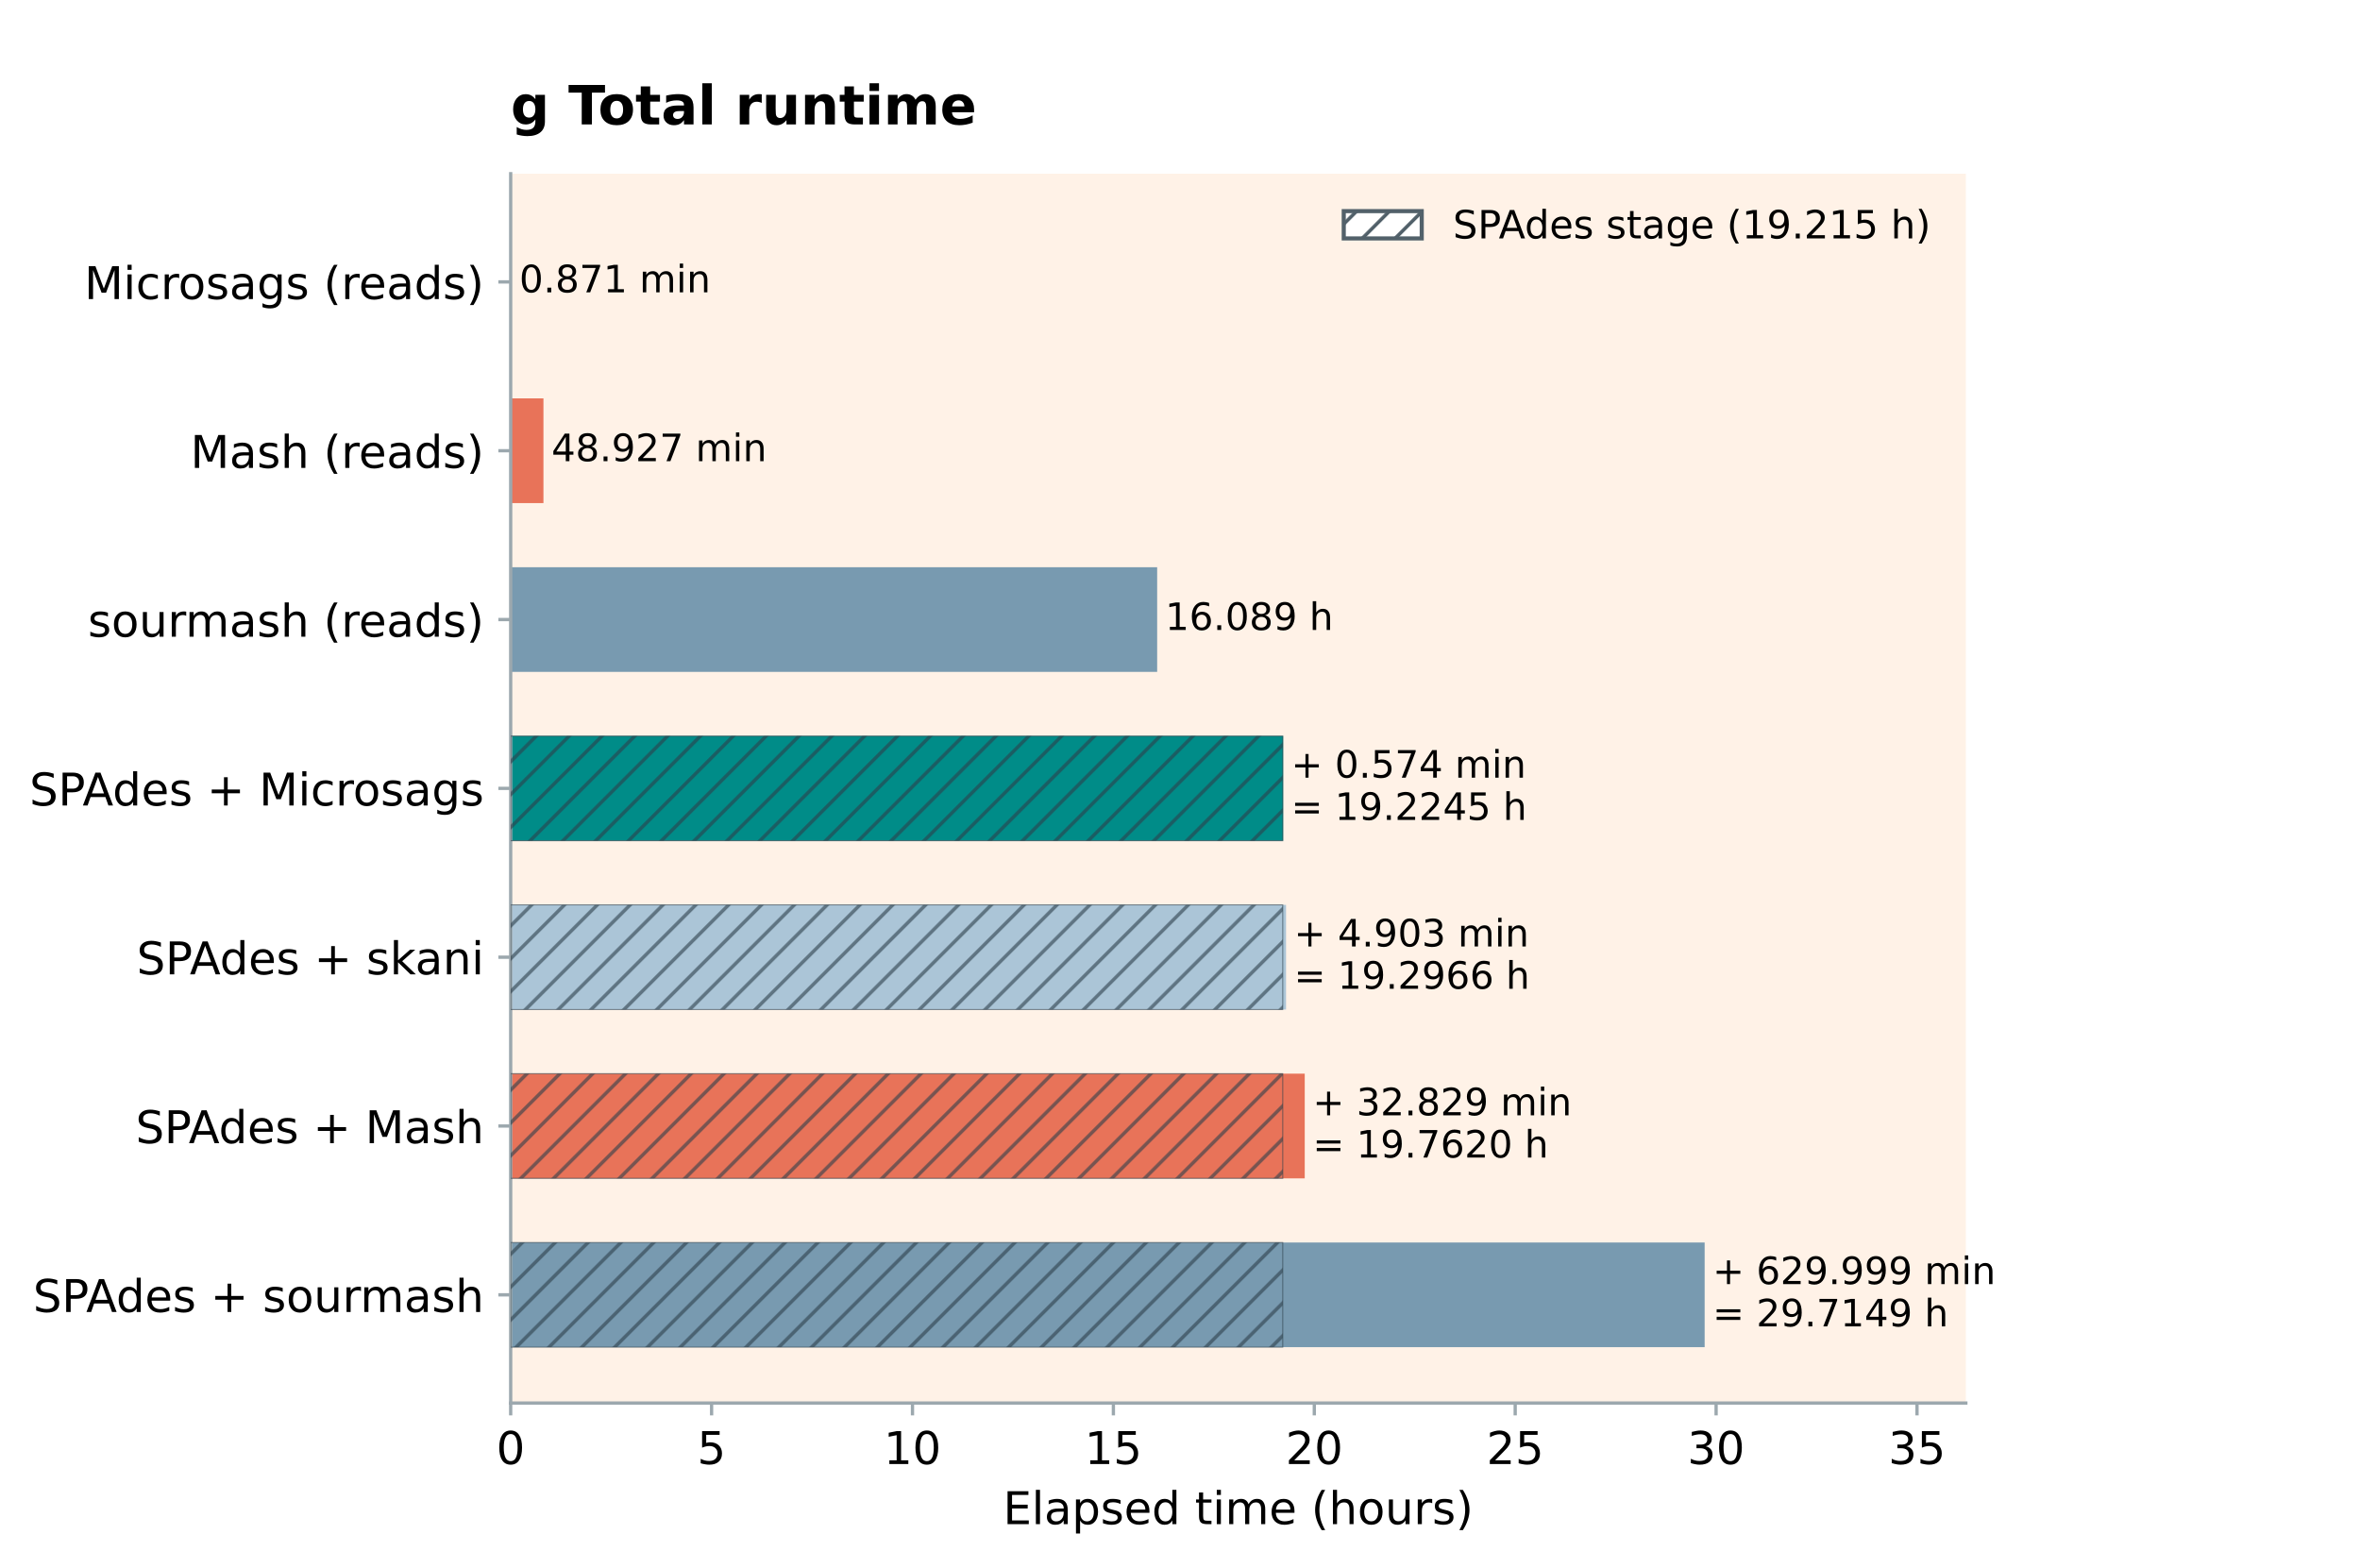
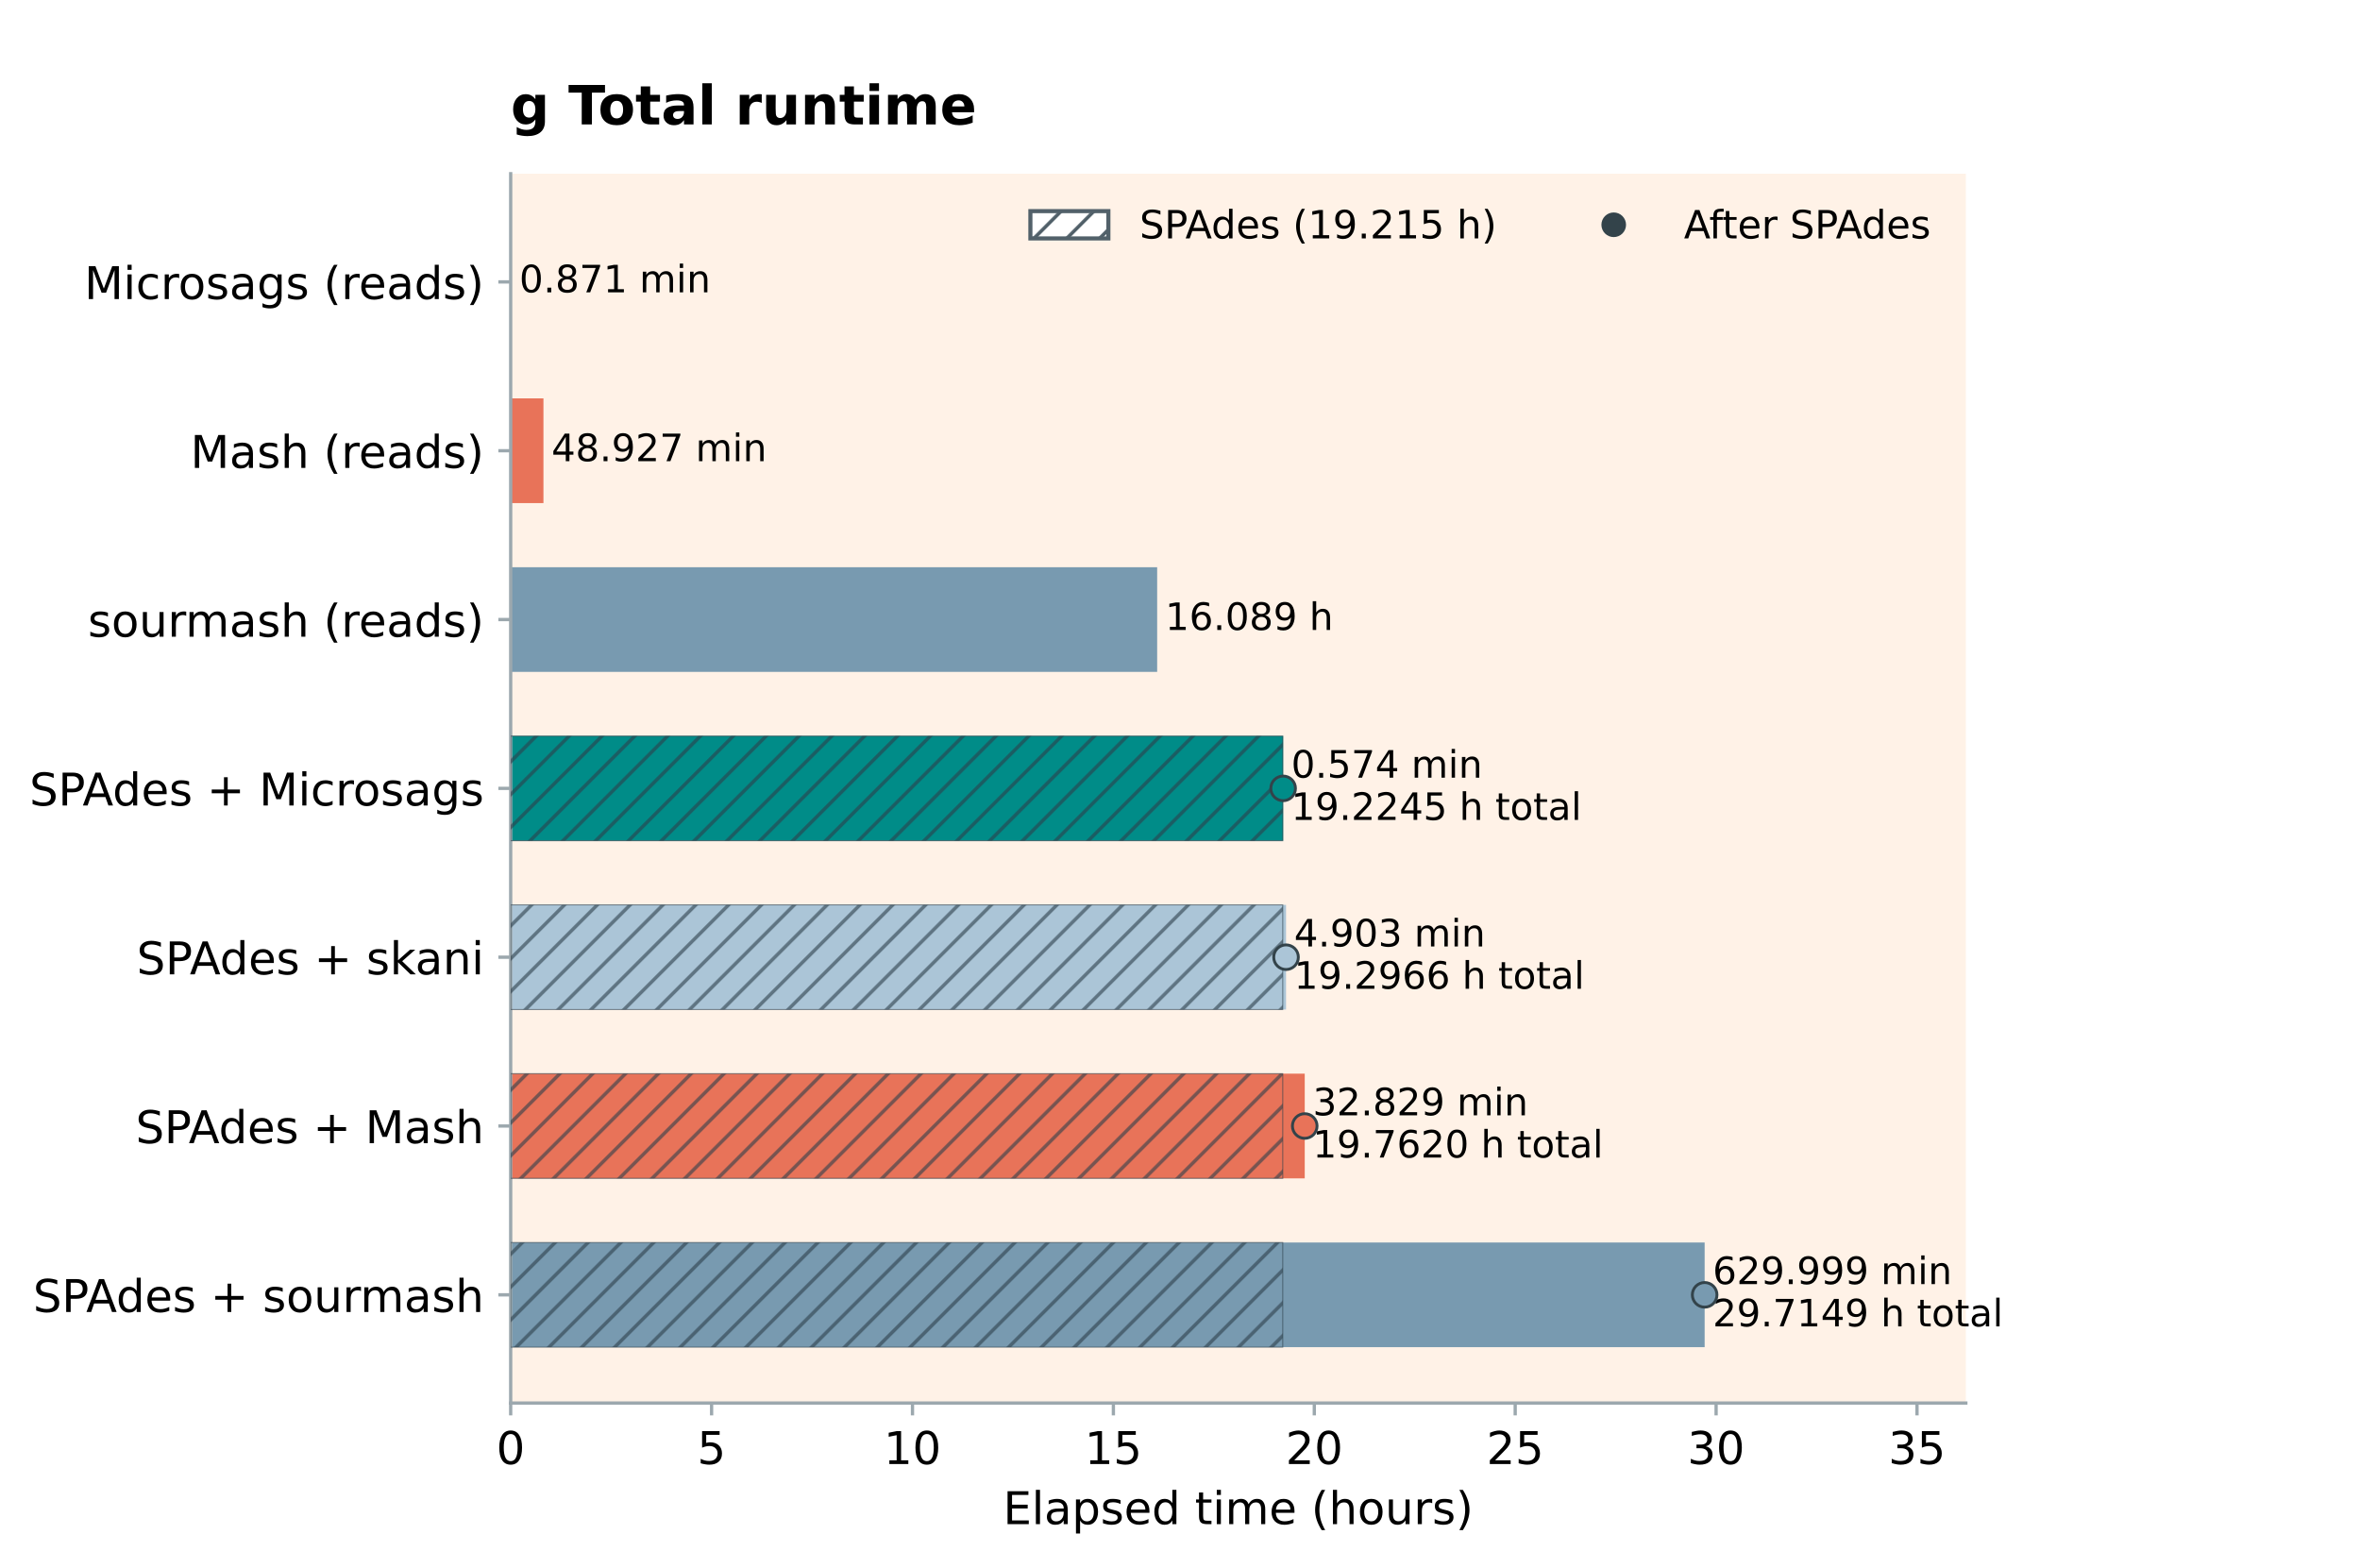
<svg xmlns="http://www.w3.org/2000/svg" xmlns:xlink="http://www.w3.org/1999/xlink" width="575pt" height="382pt" viewBox="0 34 575 382" version="1.1">
  <defs>
    <style type="text/css">*{stroke-linejoin: round; stroke-linecap: butt}</style>
  </defs>
  <g id="figure_1">
    <g id="patch_1">
      <path d="M 0 460.358  L 1159.784 460.358  L 1159.784 -0  L 0 -0  z " style="fill: #ffffff" />
    </g>
    <g id="axes_1">
      <g id="patch_2">
        <path d="M 124.424 375.84  L 478.962 375.84  L 478.962 76.32  L 124.424 76.32  z " style="fill: #fff2e7" />
      </g>
      <g id="patch_3">
-         <path d="M 124.424 89.935  L 124.566 89.935  L 124.566 115.436  L 124.424 115.436  z " clip-path="url(#p8d87841cfe)" style="fill: #d59635" />
+         <path d="M 124.424 89.935  L 124.566 89.935  L 124.566 115.436  L 124.424 115.436  z " clip-path="url(#pf3e7866410)" style="fill: #d59635" />
      </g>
      <g id="patch_4">
-         <path d="M 124.424 131.066  L 132.407 131.066  L 132.407 156.568  L 124.424 156.568  z " clip-path="url(#p8d87841cfe)" style="fill: #e87359" />
+         <path d="M 124.424 131.066  L 132.407 131.066  L 132.407 156.568  L 124.424 156.568  z " clip-path="url(#pf3e7866410)" style="fill: #e87359" />
      </g>
      <g id="patch_5">
-         <path d="M 124.424 172.198  L 281.936 172.198  L 281.936 197.699  L 124.424 197.699  z " clip-path="url(#p8d87841cfe)" style="fill: #789ab0" />
+         <path d="M 124.424 172.198  L 281.936 172.198  L 281.936 197.699  L 124.424 197.699  z " clip-path="url(#pf3e7866410)" style="fill: #789ab0" />
      </g>
      <g id="patch_6">
-         <path d="M 124.424 213.329  L 312.628 213.329  L 312.628 238.831  L 124.424 238.831  z " clip-path="url(#p8d87841cfe)" style="fill: #008c88" />
+         <path d="M 124.424 213.329  L 312.628 213.329  L 312.628 238.831  L 124.424 238.831  z " clip-path="url(#pf3e7866410)" style="fill: #008c88" />
      </g>
      <g id="patch_7">
-         <path d="M 124.424 254.461  L 313.334 254.461  L 313.334 279.962  L 124.424 279.962  z " clip-path="url(#p8d87841cfe)" style="fill: #abc5d7" />
+         <path d="M 124.424 254.461  L 313.334 254.461  L 313.334 279.962  L 124.424 279.962  z " clip-path="url(#pf3e7866410)" style="fill: #abc5d7" />
      </g>
      <g id="patch_8">
-         <path d="M 124.424 295.592  L 317.891 295.592  L 317.891 321.094  L 124.424 321.094  z " clip-path="url(#p8d87841cfe)" style="fill: #e87359" />
+         <path d="M 124.424 295.592  L 317.891 295.592  L 317.891 321.094  L 124.424 321.094  z " clip-path="url(#pf3e7866410)" style="fill: #e87359" />
      </g>
      <g id="patch_9">
-         <path d="M 124.424 336.724  L 415.328 336.724  L 415.328 362.225  L 124.424 362.225  z " clip-path="url(#p8d87841cfe)" style="fill: #789ab0" />
+         <path d="M 124.424 336.724  L 415.328 336.724  L 415.328 362.225  L 124.424 362.225  z " clip-path="url(#pf3e7866410)" style="fill: #789ab0" />
      </g>
      <g id="matplotlib.axis_1">
        <g id="xtick_1">
          <g id="line2d_1">
            <defs>
-               <path id="m7be44c5833" d="M 0 0  L 0 3  " style="stroke: #9ca8ae; stroke-width: 0.8" />
+               <path id="mfda337d073" d="M 0 0  L 0 3  " style="stroke: #9ca8ae; stroke-width: 0.8" />
            </defs>
            <g>
-               <use xlink:href="#m7be44c5833" x="124.424" y="375.84" style="fill: #9ca8ae; stroke: #9ca8ae; stroke-width: 0.8" />
+               <use xlink:href="#mfda337d073" x="124.424" y="375.84" style="fill: #9ca8ae; stroke: #9ca8ae; stroke-width: 0.8" />
            </g>
          </g>
          <g id="text_1">
            <text style="font: 11px 'DejaVu Sans'; text-anchor: middle" x="124.424" y="390.698" transform="rotate(-0 124.4236 390.6983)">0</text>
          </g>
        </g>
        <g id="xtick_2">
          <g id="line2d_2">
            <g>
-               <use xlink:href="#m7be44c5833" x="173.373" y="375.84" style="fill: #9ca8ae; stroke: #9ca8ae; stroke-width: 0.8" />
+               <use xlink:href="#mfda337d073" x="173.373" y="375.84" style="fill: #9ca8ae; stroke: #9ca8ae; stroke-width: 0.8" />
            </g>
          </g>
          <g id="text_2">
            <text style="font: 11px 'DejaVu Sans'; text-anchor: middle" x="173.373" y="390.698" transform="rotate(-0 173.3728 390.6983)">5</text>
          </g>
        </g>
        <g id="xtick_3">
          <g id="line2d_3">
            <g>
-               <use xlink:href="#m7be44c5833" x="222.322" y="375.84" style="fill: #9ca8ae; stroke: #9ca8ae; stroke-width: 0.8" />
+               <use xlink:href="#mfda337d073" x="222.322" y="375.84" style="fill: #9ca8ae; stroke: #9ca8ae; stroke-width: 0.8" />
            </g>
          </g>
          <g id="text_3">
            <text style="font: 11px 'DejaVu Sans'; text-anchor: middle" x="222.322" y="390.698" transform="rotate(-0 222.3221 390.6983)">10</text>
          </g>
        </g>
        <g id="xtick_4">
          <g id="line2d_4">
            <g>
-               <use xlink:href="#m7be44c5833" x="271.271" y="375.84" style="fill: #9ca8ae; stroke: #9ca8ae; stroke-width: 0.8" />
+               <use xlink:href="#mfda337d073" x="271.271" y="375.84" style="fill: #9ca8ae; stroke: #9ca8ae; stroke-width: 0.8" />
            </g>
          </g>
          <g id="text_4">
            <text style="font: 11px 'DejaVu Sans'; text-anchor: middle" x="271.271" y="390.698" transform="rotate(-0 271.2713 390.6983)">15</text>
          </g>
        </g>
        <g id="xtick_5">
          <g id="line2d_5">
            <g>
-               <use xlink:href="#m7be44c5833" x="320.221" y="375.84" style="fill: #9ca8ae; stroke: #9ca8ae; stroke-width: 0.8" />
+               <use xlink:href="#mfda337d073" x="320.221" y="375.84" style="fill: #9ca8ae; stroke: #9ca8ae; stroke-width: 0.8" />
            </g>
          </g>
          <g id="text_5">
            <text style="font: 11px 'DejaVu Sans'; text-anchor: middle" x="320.221" y="390.698" transform="rotate(-0 320.2205 390.6983)">20</text>
          </g>
        </g>
        <g id="xtick_6">
          <g id="line2d_6">
            <g>
-               <use xlink:href="#m7be44c5833" x="369.17" y="375.84" style="fill: #9ca8ae; stroke: #9ca8ae; stroke-width: 0.8" />
+               <use xlink:href="#mfda337d073" x="369.17" y="375.84" style="fill: #9ca8ae; stroke: #9ca8ae; stroke-width: 0.8" />
            </g>
          </g>
          <g id="text_6">
            <text style="font: 11px 'DejaVu Sans'; text-anchor: middle" x="369.17" y="390.698" transform="rotate(-0 369.1697 390.6983)">25</text>
          </g>
        </g>
        <g id="xtick_7">
          <g id="line2d_7">
            <g>
-               <use xlink:href="#m7be44c5833" x="418.119" y="375.84" style="fill: #9ca8ae; stroke: #9ca8ae; stroke-width: 0.8" />
+               <use xlink:href="#mfda337d073" x="418.119" y="375.84" style="fill: #9ca8ae; stroke: #9ca8ae; stroke-width: 0.8" />
            </g>
          </g>
          <g id="text_7">
            <text style="font: 11px 'DejaVu Sans'; text-anchor: middle" x="418.119" y="390.698" transform="rotate(-0 418.119 390.6983)">30</text>
          </g>
        </g>
        <g id="xtick_8">
          <g id="line2d_8">
            <g>
-               <use xlink:href="#m7be44c5833" x="467.068" y="375.84" style="fill: #9ca8ae; stroke: #9ca8ae; stroke-width: 0.8" />
+               <use xlink:href="#mfda337d073" x="467.068" y="375.84" style="fill: #9ca8ae; stroke: #9ca8ae; stroke-width: 0.8" />
            </g>
          </g>
          <g id="text_8">
            <text style="font: 11px 'DejaVu Sans'; text-anchor: middle" x="467.068" y="390.698" transform="rotate(-0 467.0682 390.6983)">35</text>
          </g>
        </g>
        <g id="text_9">
          <text style="font: 11px 'DejaVu Sans'; text-anchor: middle" x="301.693" y="405.344" transform="rotate(-0 301.6926 405.3442)">Elapsed time (hours)</text>
        </g>
      </g>
      <g id="matplotlib.axis_2">
        <g id="ytick_1">
          <g id="line2d_9">
            <defs>
-               <path id="mf00abcded3" d="M 0 0  L -3 0  " style="stroke: #9ca8ae; stroke-width: 0.8" />
+               <path id="mfe4f62ccb4" d="M 0 0  L -3 0  " style="stroke: #9ca8ae; stroke-width: 0.8" />
            </defs>
            <g>
-               <use xlink:href="#mf00abcded3" x="124.424" y="102.685" style="fill: #9ca8ae; stroke: #9ca8ae; stroke-width: 0.8" />
+               <use xlink:href="#mfe4f62ccb4" x="124.424" y="102.685" style="fill: #9ca8ae; stroke: #9ca8ae; stroke-width: 0.8" />
            </g>
          </g>
          <g id="text_10">
            <text style="font: 11px 'DejaVu Sans'; text-anchor: end" x="117.924" y="106.864" transform="rotate(-0 117.9236 106.8645)">Microsags (reads)</text>
          </g>
        </g>
        <g id="ytick_2">
          <g id="line2d_10">
            <g>
-               <use xlink:href="#mf00abcded3" x="124.424" y="143.817" style="fill: #9ca8ae; stroke: #9ca8ae; stroke-width: 0.8" />
+               <use xlink:href="#mfe4f62ccb4" x="124.424" y="143.817" style="fill: #9ca8ae; stroke: #9ca8ae; stroke-width: 0.8" />
            </g>
          </g>
          <g id="text_11">
            <text style="font: 11px 'DejaVu Sans'; text-anchor: end" x="117.924" y="147.996" transform="rotate(-0 117.9236 147.996)">Mash (reads)</text>
          </g>
        </g>
        <g id="ytick_3">
          <g id="line2d_11">
            <g>
-               <use xlink:href="#mf00abcded3" x="124.424" y="184.948" style="fill: #9ca8ae; stroke: #9ca8ae; stroke-width: 0.8" />
+               <use xlink:href="#mfe4f62ccb4" x="124.424" y="184.948" style="fill: #9ca8ae; stroke: #9ca8ae; stroke-width: 0.8" />
            </g>
          </g>
          <g id="text_12">
            <text style="font: 11px 'DejaVu Sans'; text-anchor: end" x="117.924" y="189.128" transform="rotate(-0 117.9236 189.1276)">sourmash (reads)</text>
          </g>
        </g>
        <g id="ytick_4">
          <g id="line2d_12">
            <g>
-               <use xlink:href="#mf00abcded3" x="124.424" y="226.08" style="fill: #9ca8ae; stroke: #9ca8ae; stroke-width: 0.8" />
+               <use xlink:href="#mfe4f62ccb4" x="124.424" y="226.08" style="fill: #9ca8ae; stroke: #9ca8ae; stroke-width: 0.8" />
            </g>
          </g>
          <g id="text_13">
            <text style="font: 11px 'DejaVu Sans'; text-anchor: end" x="117.924" y="230.259" transform="rotate(-0 117.9236 230.2591)">SPAdes + Microsags</text>
          </g>
        </g>
        <g id="ytick_5">
          <g id="line2d_13">
            <g>
-               <use xlink:href="#mf00abcded3" x="124.424" y="267.212" style="fill: #9ca8ae; stroke: #9ca8ae; stroke-width: 0.8" />
+               <use xlink:href="#mfe4f62ccb4" x="124.424" y="267.212" style="fill: #9ca8ae; stroke: #9ca8ae; stroke-width: 0.8" />
            </g>
          </g>
          <g id="text_14">
            <text style="font: 11px 'DejaVu Sans'; text-anchor: end" x="117.924" y="271.391" transform="rotate(-0 117.9236 271.3907)">SPAdes + skani</text>
          </g>
        </g>
        <g id="ytick_6">
          <g id="line2d_14">
            <g>
-               <use xlink:href="#mf00abcded3" x="124.424" y="308.343" style="fill: #9ca8ae; stroke: #9ca8ae; stroke-width: 0.8" />
+               <use xlink:href="#mfe4f62ccb4" x="124.424" y="308.343" style="fill: #9ca8ae; stroke: #9ca8ae; stroke-width: 0.8" />
            </g>
          </g>
          <g id="text_15">
            <text style="font: 11px 'DejaVu Sans'; text-anchor: end" x="117.924" y="312.522" transform="rotate(-0 117.9236 312.5223)">SPAdes + Mash</text>
          </g>
        </g>
        <g id="ytick_7">
          <g id="line2d_15">
            <g>
-               <use xlink:href="#mf00abcded3" x="124.424" y="349.475" style="fill: #9ca8ae; stroke: #9ca8ae; stroke-width: 0.8" />
+               <use xlink:href="#mfe4f62ccb4" x="124.424" y="349.475" style="fill: #9ca8ae; stroke: #9ca8ae; stroke-width: 0.8" />
            </g>
          </g>
          <g id="text_16">
            <text style="font: 11px 'DejaVu Sans'; text-anchor: end" x="117.924" y="353.654" transform="rotate(-0 117.9236 353.6538)">SPAdes + sourmash</text>
          </g>
        </g>
      </g>
      <g id="patch_10">
        <path d="M 124.424 375.84  L 124.424 76.32  " style="fill: none; stroke: #9ca8ae; stroke-width: 0.8; stroke-linejoin: miter; stroke-linecap: square" />
      </g>
      <g id="patch_11">
        <path d="M 124.424 375.84  L 478.962 375.84  " style="fill: none; stroke: #9ca8ae; stroke-width: 0.8; stroke-linejoin: miter; stroke-linecap: square" />
      </g>
      <g id="patch_12">
-         <path d="M 124.424 213.329  L 312.534 213.329  L 312.534 238.831  L 124.424 238.831  z " clip-path="url(#p8d87841cfe)" style="fill: url(#h99bd854602); stroke: #2e404c; stroke-opacity: 0.6; stroke-width: 0.25; stroke-linejoin: miter" />
+         <path d="M 124.424 213.329  L 312.534 213.329  L 312.534 238.831  L 124.424 238.831  z " clip-path="url(#pf3e7866410)" style="fill: url(#h9047812a18); stroke: #2e404c; stroke-opacity: 0.6; stroke-width: 0.25; stroke-linejoin: miter" />
      </g>
      <g id="patch_13">
-         <path d="M 124.424 254.461  L 312.534 254.461  L 312.534 279.962  L 124.424 279.962  z " clip-path="url(#p8d87841cfe)" style="fill: url(#h99bd854602); stroke: #2e404c; stroke-opacity: 0.6; stroke-width: 0.25; stroke-linejoin: miter" />
+         <path d="M 124.424 254.461  L 312.534 254.461  L 312.534 279.962  L 124.424 279.962  z " clip-path="url(#pf3e7866410)" style="fill: url(#h9047812a18); stroke: #2e404c; stroke-opacity: 0.6; stroke-width: 0.25; stroke-linejoin: miter" />
      </g>
      <g id="patch_14">
-         <path d="M 124.424 295.592  L 312.534 295.592  L 312.534 321.094  L 124.424 321.094  z " clip-path="url(#p8d87841cfe)" style="fill: url(#h99bd854602); stroke: #2e404c; stroke-opacity: 0.6; stroke-width: 0.25; stroke-linejoin: miter" />
+         <path d="M 124.424 295.592  L 312.534 295.592  L 312.534 321.094  L 124.424 321.094  z " clip-path="url(#pf3e7866410)" style="fill: url(#h9047812a18); stroke: #2e404c; stroke-opacity: 0.6; stroke-width: 0.25; stroke-linejoin: miter" />
      </g>
      <g id="patch_15">
-         <path d="M 124.424 336.724  L 312.534 336.724  L 312.534 362.225  L 124.424 362.225  z " clip-path="url(#p8d87841cfe)" style="fill: url(#h99bd854602); stroke: #2e404c; stroke-opacity: 0.6; stroke-width: 0.25; stroke-linejoin: miter" />
+         <path d="M 124.424 336.724  L 312.534 336.724  L 312.534 362.225  L 124.424 362.225  z " clip-path="url(#pf3e7866410)" style="fill: url(#h9047812a18); stroke: #2e404c; stroke-opacity: 0.6; stroke-width: 0.25; stroke-linejoin: miter" />
      </g>
      <g id="text_17">
        <text style="font: 9.2px 'DejaVu Sans'; text-anchor: start" x="126.524" y="105.224" transform="rotate(-0 126.5237 105.224)">0.871 min</text>
      </g>
      <g id="text_18">
        <text style="font: 9.2px 'DejaVu Sans'; text-anchor: start" x="134.365" y="146.356" transform="rotate(-0 134.3647 146.3555)">48.927 min</text>
      </g>
      <g id="text_19">
        <text style="font: 9.2px 'DejaVu Sans'; text-anchor: start" x="283.894" y="187.487" transform="rotate(-0 283.8942 187.4871)">16.089 h</text>
      </g>
      <g id="text_20">
-         <text style="font: 9.2px 'DejaVu Sans'" transform="translate(314.586 223.4676)">+ 0.574 min</text>
-         <text style="font: 9.2px 'DejaVu Sans'" transform="translate(314.586 233.7696)">= 19.2245 h</text>
+         <text style="font: 9.2px 'DejaVu Sans'" transform="translate(314.586 223.4676)">0.574 min</text>
+         <text style="font: 9.2px 'DejaVu Sans'" transform="translate(314.586 233.7696)">19.2245 h total</text>
      </g>
      <g id="text_21">
-         <text style="font: 9.2px 'DejaVu Sans'" transform="translate(315.2922 264.5992)">+ 4.903 min</text>
-         <text style="font: 9.2px 'DejaVu Sans'" transform="translate(315.2922 274.9012)">= 19.2966 h</text>
+         <text style="font: 9.2px 'DejaVu Sans'" transform="translate(315.2922 264.5992)">4.903 min</text>
+         <text style="font: 9.2px 'DejaVu Sans'" transform="translate(315.2922 274.9012)">19.2966 h total</text>
      </g>
      <g id="text_22">
-         <text style="font: 9.2px 'DejaVu Sans'" transform="translate(319.8488 305.7307)">+ 32.829 min</text>
-         <text style="font: 9.2px 'DejaVu Sans'" transform="translate(319.8488 316.0327)">= 19.7620 h</text>
+         <text style="font: 9.2px 'DejaVu Sans'" transform="translate(319.8488 305.7307)">32.829 min</text>
+         <text style="font: 9.2px 'DejaVu Sans'" transform="translate(319.8488 316.0327)">19.7620 h total</text>
      </g>
      <g id="text_23">
-         <text style="font: 9.2px 'DejaVu Sans'" transform="translate(417.2855 346.8623)">+ 629.999 min</text>
-         <text style="font: 9.2px 'DejaVu Sans'" transform="translate(417.2855 357.1643)">= 29.7149 h</text>
+         <text style="font: 9.2px 'DejaVu Sans'" transform="translate(417.2855 346.8623)">629.999 min</text>
+         <text style="font: 9.2px 'DejaVu Sans'" transform="translate(417.2855 357.1643)">29.7149 h total</text>
      </g>
      <g id="text_24">
        <text style="font: 700 13.2px 'DejaVu Sans'; text-anchor: start" x="124.424" y="64.32" transform="rotate(-0 124.4236 64.32)">g   Total runtime</text>
      </g>
+       <g id="PathCollection_1">
+         <defs>
+           <path id="mf89973ebd8" d="M 0 3  C 0.796 3 1.559 2.684 2.121 2.121  C 2.684 1.559 3 0.796 3 0  C 3 -0.796 2.684 -1.559 2.121 -2.121  C 1.559 -2.684 0.796 -3 0 -3  C -0.796 -3 -1.559 -2.684 -2.121 -2.121  C -2.684 -1.559 -3 -0.796 -3 0  C -3 0.796 -2.684 1.559 -2.121 2.121  C -1.559 2.684 -0.796 3 0 3  z " style="stroke: #33434a; stroke-width: 0.7" />
+         </defs>
+         <g clip-path="url(#pf3e7866410)">
+           <use xlink:href="#mf89973ebd8" x="312.628" y="226.08" style="fill: #008c88; stroke: #33434a; stroke-width: 0.7" />
+         </g>
+       </g>
+       <g id="PathCollection_2">
+         <defs>
+           <path id="m2fa37e113b" d="M 0 3  C 0.796 3 1.559 2.684 2.121 2.121  C 2.684 1.559 3 0.796 3 0  C 3 -0.796 2.684 -1.559 2.121 -2.121  C 1.559 -2.684 0.796 -3 0 -3  C -0.796 -3 -1.559 -2.684 -2.121 -2.121  C -2.684 -1.559 -3 -0.796 -3 0  C -3 0.796 -2.684 1.559 -2.121 2.121  C -1.559 2.684 -0.796 3 0 3  z " style="stroke: #33434a; stroke-width: 0.7" />
+         </defs>
+         <g clip-path="url(#pf3e7866410)">
+           <use xlink:href="#m2fa37e113b" x="313.334" y="267.212" style="fill: #abc5d7; stroke: #33434a; stroke-width: 0.7" />
+         </g>
+       </g>
+       <g id="PathCollection_3">
+         <defs>
+           <path id="m191830423c" d="M 0 3  C 0.796 3 1.559 2.684 2.121 2.121  C 2.684 1.559 3 0.796 3 0  C 3 -0.796 2.684 -1.559 2.121 -2.121  C 1.559 -2.684 0.796 -3 0 -3  C -0.796 -3 -1.559 -2.684 -2.121 -2.121  C -2.684 -1.559 -3 -0.796 -3 0  C -3 0.796 -2.684 1.559 -2.121 2.121  C -1.559 2.684 -0.796 3 0 3  z " style="stroke: #33434a; stroke-width: 0.7" />
+         </defs>
+         <g clip-path="url(#pf3e7866410)">
+           <use xlink:href="#m191830423c" x="317.891" y="308.343" style="fill: #e87359; stroke: #33434a; stroke-width: 0.7" />
+         </g>
+       </g>
+       <g id="PathCollection_4">
+         <defs>
+           <path id="m5e392f8deb" d="M 0 3  C 0.796 3 1.559 2.684 2.121 2.121  C 2.684 1.559 3 0.796 3 0  C 3 -0.796 2.684 -1.559 2.121 -2.121  C 1.559 -2.684 0.796 -3 0 -3  C -0.796 -3 -1.559 -2.684 -2.121 -2.121  C -2.684 -1.559 -3 -0.796 -3 0  C -3 0.796 -2.684 1.559 -2.121 2.121  C -1.559 2.684 -0.796 3 0 3  z " style="stroke: #33434a; stroke-width: 0.7" />
+         </defs>
+         <g clip-path="url(#pf3e7866410)">
+           <use xlink:href="#m5e392f8deb" x="415.328" y="349.475" style="fill: #789ab0; stroke: #33434a; stroke-width: 0.7" />
+         </g>
+       </g>
      <g id="legend_1">
        <g id="patch_16">
-           <path d="M 327.396 92.089  L 346.396 92.089  L 346.396 85.439  L 327.396 85.439  z " style="fill: url(#h9462169cdb); stroke: #52616a; stroke-linejoin: miter" />
+           <path d="M 251.049 92.089  L 270.049 92.089  L 270.049 85.439  L 251.049 85.439  z " style="fill: url(#ha714f3caf8); stroke: #52616a; stroke-linejoin: miter" />
        </g>
        <g id="text_25">
-           <text style="font: 9.5px 'DejaVu Sans'; text-anchor: start" x="353.996" y="92.089" transform="rotate(-0 353.9964 92.08852)">SPAdes stage (19.215 h)</text>
+           <text style="font: 9.5px 'DejaVu Sans'; text-anchor: start" x="277.649" y="92.089" transform="rotate(-0 277.6491 92.08852)">SPAdes (19.215 h)</text>
+         </g>
+         <g id="line2d_16">
+           <defs>
+             <path id="m204f42dd5f" d="M 0 2.5  C 0.663 2.5 1.299 2.237 1.768 1.768  C 2.237 1.299 2.5 0.663 2.5 0  C 2.5 -0.663 2.237 -1.299 1.768 -1.768  C 1.299 -2.237 0.663 -2.5 0 -2.5  C -0.663 -2.5 -1.299 -2.237 -1.768 -1.768  C -2.237 -1.299 -2.5 -0.663 -2.5 0  C -2.5 0.663 -2.237 1.299 -1.768 1.768  C -1.299 2.237 -0.663 2.5 0 2.5  z " style="stroke: #33434a" />
+           </defs>
+           <g>
+             <use xlink:href="#m204f42dd5f" x="393.174" y="88.764" style="fill: #33434a; stroke: #33434a" />
+           </g>
+         </g>
+         <g id="text_26">
+           <text style="font: 9.5px 'DejaVu Sans'; text-anchor: start" x="410.274" y="92.089" transform="rotate(-0 410.2736 92.08852)">After SPAdes</text>
        </g>
      </g>
    </g>
    <g id="axes_2">
      <g id="patch_17">
        <path d="M 798.046 375.84  L 1152.584 375.84  L 1152.584 76.32  L 798.046 76.32  z " style="fill: #fff2e7" />
      </g>
      <g id="patch_18">
-         <path d="M 798.046 89.935  L 803.565 89.935  L 803.565 115.436  L 798.046 115.436  z " clip-path="url(#pe60ba870b0)" style="fill: #008c88" />
+         <path d="M 798.046 89.935  L 803.565 89.935  L 803.565 115.436  L 798.046 115.436  z " clip-path="url(#p473f64d328)" style="fill: #008c88" />
      </g>
      <g id="patch_19">
-         <path d="M 798.046 131.066  L 804.57 131.066  L 804.57 156.568  L 798.046 156.568  z " clip-path="url(#pe60ba870b0)" style="fill: #d59635" />
+         <path d="M 798.046 131.066  L 804.57 131.066  L 804.57 156.568  L 798.046 156.568  z " clip-path="url(#p473f64d328)" style="fill: #d59635" />
      </g>
      <g id="patch_20">
-         <path d="M 798.046 172.198  L 805.894 172.198  L 805.894 197.699  L 798.046 197.699  z " clip-path="url(#pe60ba870b0)" style="fill: #789ab0" />
+         <path d="M 798.046 172.198  L 805.894 172.198  L 805.894 197.699  L 798.046 197.699  z " clip-path="url(#p473f64d328)" style="fill: #789ab0" />
      </g>
      <g id="patch_21">
-         <path d="M 798.046 213.329  L 807.592 213.329  L 807.592 238.831  L 798.046 238.831  z " clip-path="url(#pe60ba870b0)" style="fill: #789ab0" />
+         <path d="M 798.046 213.329  L 807.592 213.329  L 807.592 238.831  L 798.046 238.831  z " clip-path="url(#p473f64d328)" style="fill: #789ab0" />
      </g>
      <g id="patch_22">
-         <path d="M 798.046 254.461  L 808.006 254.461  L 808.006 279.962  L 798.046 279.962  z " clip-path="url(#pe60ba870b0)" style="fill: #e87359" />
+         <path d="M 798.046 254.461  L 808.006 254.461  L 808.006 279.962  L 798.046 279.962  z " clip-path="url(#p473f64d328)" style="fill: #e87359" />
      </g>
      <g id="patch_23">
-         <path d="M 798.046 295.592  L 808.109 295.592  L 808.109 321.094  L 798.046 321.094  z " clip-path="url(#pe60ba870b0)" style="fill: #e87359" />
+         <path d="M 798.046 295.592  L 808.109 295.592  L 808.109 321.094  L 798.046 321.094  z " clip-path="url(#p473f64d328)" style="fill: #e87359" />
      </g>
      <g id="patch_24">
-         <path d="M 798.046 336.724  L 1125.293 336.724  L 1125.293 362.225  L 798.046 362.225  z " clip-path="url(#pe60ba870b0)" style="fill: #abc5d7" />
+         <path d="M 798.046 336.724  L 1125.293 336.724  L 1125.293 362.225  L 798.046 362.225  z " clip-path="url(#p473f64d328)" style="fill: #abc5d7" />
      </g>
      <g id="matplotlib.axis_3">
        <g id="xtick_9">
-           <g id="line2d_16">
-             <g>
-               <use xlink:href="#m7be44c5833" x="798.046" y="375.84" style="fill: #9ca8ae; stroke: #9ca8ae; stroke-width: 0.8" />
-             </g>
-           </g>
-           <g id="text_26">
+           <g id="line2d_17">
+             <g>
+               <use xlink:href="#mfda337d073" x="798.046" y="375.84" style="fill: #9ca8ae; stroke: #9ca8ae; stroke-width: 0.8" />
+             </g>
+           </g>
+           <g id="text_27">
            <text style="font: 11px 'DejaVu Sans'; text-anchor: middle" x="798.046" y="390.698" transform="rotate(-0 798.0457 390.6983)">0</text>
          </g>
        </g>
        <g id="xtick_10">
-           <g id="line2d_17">
-             <g>
-               <use xlink:href="#m7be44c5833" x="878.622" y="375.84" style="fill: #9ca8ae; stroke: #9ca8ae; stroke-width: 0.8" />
-             </g>
-           </g>
-           <g id="text_27">
+           <g id="line2d_18">
+             <g>
+               <use xlink:href="#mfda337d073" x="878.622" y="375.84" style="fill: #9ca8ae; stroke: #9ca8ae; stroke-width: 0.8" />
+             </g>
+           </g>
+           <g id="text_28">
            <text style="font: 11px 'DejaVu Sans'; text-anchor: middle" x="878.622" y="390.698" transform="rotate(-0 878.6225 390.6983)">15</text>
          </g>
        </g>
        <g id="xtick_11">
-           <g id="line2d_18">
-             <g>
-               <use xlink:href="#m7be44c5833" x="959.199" y="375.84" style="fill: #9ca8ae; stroke: #9ca8ae; stroke-width: 0.8" />
-             </g>
-           </g>
-           <g id="text_28">
+           <g id="line2d_19">
+             <g>
+               <use xlink:href="#mfda337d073" x="959.199" y="375.84" style="fill: #9ca8ae; stroke: #9ca8ae; stroke-width: 0.8" />
+             </g>
+           </g>
+           <g id="text_29">
            <text style="font: 11px 'DejaVu Sans'; text-anchor: middle" x="959.199" y="390.698" transform="rotate(-0 959.1993 390.6983)">30</text>
          </g>
        </g>
        <g id="xtick_12">
-           <g id="line2d_19">
-             <g>
-               <use xlink:href="#m7be44c5833" x="1039.776" y="375.84" style="fill: #9ca8ae; stroke: #9ca8ae; stroke-width: 0.8" />
-             </g>
-           </g>
-           <g id="text_29">
+           <g id="line2d_20">
+             <g>
+               <use xlink:href="#mfda337d073" x="1039.776" y="375.84" style="fill: #9ca8ae; stroke: #9ca8ae; stroke-width: 0.8" />
+             </g>
+           </g>
+           <g id="text_30">
            <text style="font: 11px 'DejaVu Sans'; text-anchor: middle" x="1039.776" y="390.698" transform="rotate(-0 1039.776 390.6983)">45</text>
          </g>
        </g>
        <g id="xtick_13">
-           <g id="line2d_20">
-             <g>
-               <use xlink:href="#m7be44c5833" x="1120.353" y="375.84" style="fill: #9ca8ae; stroke: #9ca8ae; stroke-width: 0.8" />
-             </g>
-           </g>
-           <g id="text_30">
+           <g id="line2d_21">
+             <g>
+               <use xlink:href="#mfda337d073" x="1120.353" y="375.84" style="fill: #9ca8ae; stroke: #9ca8ae; stroke-width: 0.8" />
+             </g>
+           </g>
+           <g id="text_31">
            <text style="font: 11px 'DejaVu Sans'; text-anchor: middle" x="1120.353" y="390.698" transform="rotate(-0 1120.353 390.6983)">60</text>
          </g>
        </g>
-         <g id="text_31">
+         <g id="text_32">
          <text style="font: 11px 'DejaVu Sans'; text-anchor: middle" x="975.315" y="405.344" transform="rotate(-0 975.3146 405.3442)">Peak process RSS (GiB)</text>
        </g>
      </g>
      <g id="matplotlib.axis_4">
        <g id="ytick_8">
-           <g id="line2d_21">
-             <g>
-               <use xlink:href="#mf00abcded3" x="798.046" y="102.685" style="fill: #9ca8ae; stroke: #9ca8ae; stroke-width: 0.8" />
-             </g>
-           </g>
-           <g id="text_32">
+           <g id="line2d_22">
+             <g>
+               <use xlink:href="#mfe4f62ccb4" x="798.046" y="102.685" style="fill: #9ca8ae; stroke: #9ca8ae; stroke-width: 0.8" />
+             </g>
+           </g>
+           <g id="text_33">
            <text style="font: 11px 'DejaVu Sans'; text-anchor: end" x="791.546" y="106.864" transform="rotate(-0 791.5457 106.8645)">SPAdes + Microsags</text>
          </g>
        </g>
        <g id="ytick_9">
-           <g id="line2d_22">
-             <g>
-               <use xlink:href="#mf00abcded3" x="798.046" y="143.817" style="fill: #9ca8ae; stroke: #9ca8ae; stroke-width: 0.8" />
-             </g>
-           </g>
-           <g id="text_33">
+           <g id="line2d_23">
+             <g>
+               <use xlink:href="#mfe4f62ccb4" x="798.046" y="143.817" style="fill: #9ca8ae; stroke: #9ca8ae; stroke-width: 0.8" />
+             </g>
+           </g>
+           <g id="text_34">
            <text style="font: 11px 'DejaVu Sans'; text-anchor: end" x="791.546" y="147.996" transform="rotate(-0 791.5457 147.996)">Microsags (reads)</text>
          </g>
        </g>
        <g id="ytick_10">
-           <g id="line2d_23">
-             <g>
-               <use xlink:href="#mf00abcded3" x="798.046" y="184.948" style="fill: #9ca8ae; stroke: #9ca8ae; stroke-width: 0.8" />
-             </g>
-           </g>
-           <g id="text_34">
+           <g id="line2d_24">
+             <g>
+               <use xlink:href="#mfe4f62ccb4" x="798.046" y="184.948" style="fill: #9ca8ae; stroke: #9ca8ae; stroke-width: 0.8" />
+             </g>
+           </g>
+           <g id="text_35">
            <text style="font: 11px 'DejaVu Sans'; text-anchor: end" x="791.546" y="189.128" transform="rotate(-0 791.5457 189.1276)">SPAdes + sourmash</text>
          </g>
        </g>
        <g id="ytick_11">
-           <g id="line2d_24">
-             <g>
-               <use xlink:href="#mf00abcded3" x="798.046" y="226.08" style="fill: #9ca8ae; stroke: #9ca8ae; stroke-width: 0.8" />
-             </g>
-           </g>
-           <g id="text_35">
+           <g id="line2d_25">
+             <g>
+               <use xlink:href="#mfe4f62ccb4" x="798.046" y="226.08" style="fill: #9ca8ae; stroke: #9ca8ae; stroke-width: 0.8" />
+             </g>
+           </g>
+           <g id="text_36">
            <text style="font: 11px 'DejaVu Sans'; text-anchor: end" x="791.546" y="230.259" transform="rotate(-0 791.5457 230.2591)">sourmash (reads)</text>
          </g>
        </g>
        <g id="ytick_12">
-           <g id="line2d_25">
-             <g>
-               <use xlink:href="#mf00abcded3" x="798.046" y="267.212" style="fill: #9ca8ae; stroke: #9ca8ae; stroke-width: 0.8" />
-             </g>
-           </g>
-           <g id="text_36">
+           <g id="line2d_26">
+             <g>
+               <use xlink:href="#mfe4f62ccb4" x="798.046" y="267.212" style="fill: #9ca8ae; stroke: #9ca8ae; stroke-width: 0.8" />
+             </g>
+           </g>
+           <g id="text_37">
            <text style="font: 11px 'DejaVu Sans'; text-anchor: end" x="791.546" y="271.391" transform="rotate(-0 791.5457 271.3907)">SPAdes + Mash</text>
          </g>
        </g>
        <g id="ytick_13">
-           <g id="line2d_26">
-             <g>
-               <use xlink:href="#mf00abcded3" x="798.046" y="308.343" style="fill: #9ca8ae; stroke: #9ca8ae; stroke-width: 0.8" />
-             </g>
-           </g>
-           <g id="text_37">
+           <g id="line2d_27">
+             <g>
+               <use xlink:href="#mfe4f62ccb4" x="798.046" y="308.343" style="fill: #9ca8ae; stroke: #9ca8ae; stroke-width: 0.8" />
+             </g>
+           </g>
+           <g id="text_38">
            <text style="font: 11px 'DejaVu Sans'; text-anchor: end" x="791.546" y="312.522" transform="rotate(-0 791.5457 312.5223)">Mash (reads)</text>
          </g>
        </g>
        <g id="ytick_14">
-           <g id="line2d_27">
-             <g>
-               <use xlink:href="#mf00abcded3" x="798.046" y="349.475" style="fill: #9ca8ae; stroke: #9ca8ae; stroke-width: 0.8" />
-             </g>
-           </g>
-           <g id="text_38">
+           <g id="line2d_28">
+             <g>
+               <use xlink:href="#mfe4f62ccb4" x="798.046" y="349.475" style="fill: #9ca8ae; stroke: #9ca8ae; stroke-width: 0.8" />
+             </g>
+           </g>
+           <g id="text_39">
            <text style="font: 11px 'DejaVu Sans'; text-anchor: end" x="791.546" y="353.654" transform="rotate(-0 791.5457 353.6538)">SPAdes + skani</text>
          </g>
        </g>
      </g>
      <g id="patch_25">
        <path d="M 798.046 375.84  L 798.046 76.32  " style="fill: none; stroke: #9ca8ae; stroke-width: 0.8; stroke-linejoin: miter; stroke-linecap: square" />
      </g>
      <g id="patch_26">
        <path d="M 798.046 375.84  L 1152.584 375.84  " style="fill: none; stroke: #9ca8ae; stroke-width: 0.8; stroke-linejoin: miter; stroke-linecap: square" />
      </g>
-       <g id="text_39">
+       <g id="text_40">
        <text style="font: 10px 'DejaVu Sans'; text-anchor: start" x="807.433" y="105.445" transform="rotate(-0 807.4329 105.4447)">1.03 GiB</text>
      </g>
-       <g id="text_40">
+       <g id="text_41">
        <text style="font: 10px 'DejaVu Sans'; text-anchor: start" x="808.437" y="146.576" transform="rotate(-0 808.4375 146.5763)">1.21 GiB</text>
      </g>
-       <g id="text_41">
+       <g id="text_42">
        <text style="font: 10px 'DejaVu Sans'; text-anchor: start" x="809.762" y="187.708" transform="rotate(-0 809.7619 187.7078)">1.46 GiB</text>
      </g>
-       <g id="text_42">
+       <g id="text_43">
        <text style="font: 10px 'DejaVu Sans'; text-anchor: start" x="811.46" y="228.839" transform="rotate(-0 811.46 228.8394)">1.78 GiB</text>
      </g>
-       <g id="text_43">
+       <g id="text_44">
        <text style="font: 10px 'DejaVu Sans'; text-anchor: start" x="811.874" y="269.971" transform="rotate(-0 811.8736 269.9709)">1.85 GiB</text>
      </g>
-       <g id="text_44">
+       <g id="text_45">
        <text style="font: 10px 'DejaVu Sans'; text-anchor: start" x="811.977" y="311.102" transform="rotate(-0 811.9768 311.1025)">1.87 GiB</text>
      </g>
-       <g id="text_45">
+       <g id="text_46">
        <text style="font: 10px 'DejaVu Sans'; text-anchor: end" x="1121.425" y="352.234" transform="rotate(-0 1121.425 352.234)">60.9 GiB</text>
      </g>
-       <g id="text_46">
+       <g id="text_47">
        <text style="font: 700 13.2px 'DejaVu Sans'; text-anchor: start" x="798.046" y="64.32" transform="rotate(-0 798.0457 64.32)">h   Peak memory</text>
      </g>
    </g>
-     <g id="text_47">
+     <g id="text_48">
      <text style="font: 700 15px 'DejaVu Sans'; text-anchor: middle" x="565.064" y="18.598" transform="rotate(-0 565.0636 18.59766)">5,000 simulated SAGs · 20 threads/workers</text>
    </g>
-     <g id="text_48">
+     <g id="text_49">
      <text style="fill: #4f5b61; font: 8.4px 'DejaVu Sans'; text-anchor: start" x="20.384" y="441.274" transform="rotate(-0 20.38359 441.2736)">All contig routes include the same archived SPAdes stage; reads routes use FASTQ directly. Microsags: first two runs only; third high-load run excluded.</text>
    </g>
-     <g id="text_49">
+     <g id="text_50">
      <text style="fill: #4f5b61; font: 8.4px 'DejaVu Sans'; text-anchor: start" x="20.384" y="451.411" transform="rotate(-0 20.38359 451.4112)">SPAdes and archived comparators sum per-SAG/stage times; Microsags annotation uses one batch wall-time. Not a matched speed ranking.</text>
    </g>
  </g>
  <defs>
-     <clipPath id="p8d87841cfe">
+     <clipPath id="pf3e7866410">
      <rect x="124.424" y="76.32" width="354.538" height="299.52" />
    </clipPath>
-     <clipPath id="pe60ba870b0">
+     <clipPath id="p473f64d328">
      <rect x="798.046" y="76.32" width="354.538" height="299.52" />
    </clipPath>
  </defs>
  <defs>
-     <pattern id="h99bd854602" patternUnits="userSpaceOnUse" x="0" y="0" width="72" height="72">
+     <pattern id="h9047812a18" patternUnits="userSpaceOnUse" x="0" y="0" width="72" height="72">
      <rect x="0" y="0" width="73" height="73" fill="none" />
      <path d="M -36 36  L 36 -36  M -32 40  L 40 -32  M -28 44  L 44 -28  M -24 48  L 48 -24  M -20 52  L 52 -20  M -16 56  L 56 -16  M -12 60  L 60 -12  M -8 64  L 64 -8  M -4 68  L 68 -4  M 0 72  L 72 0  M 4 76  L 76 4  M 8 80  L 80 8  M 12 84  L 84 12  M 16 88  L 88 16  M 20 92  L 92 20  M 24 96  L 96 24  M 28 100  L 100 28  M 32 104  L 104 32  M 36 108  L 108 36  " style="fill: #2e404c; stroke: #2e404c; stroke-width: 0.85; stroke-linecap: butt; stroke-linejoin: miter; stroke-opacity: 0.6" />
    </pattern>
-     <pattern id="h9462169cdb" patternUnits="userSpaceOnUse" x="0" y="0" width="72" height="72">
+     <pattern id="ha714f3caf8" patternUnits="userSpaceOnUse" x="0" y="0" width="72" height="72">
      <rect x="0" y="0" width="73" height="73" fill="#ffffff" />
      <path d="M -36 36  L 36 -36  M -32 40  L 40 -32  M -28 44  L 44 -28  M -24 48  L 48 -24  M -20 52  L 52 -20  M -16 56  L 56 -16  M -12 60  L 60 -12  M -8 64  L 64 -8  M -4 68  L 68 -4  M 0 72  L 72 0  M 4 76  L 76 4  M 8 80  L 80 8  M 12 84  L 84 12  M 16 88  L 88 16  M 20 92  L 92 20  M 24 96  L 96 24  M 28 100  L 100 28  M 32 104  L 104 32  M 36 108  L 108 36  " style="fill: #52616a; stroke: #52616a; stroke-width: 0.85; stroke-linecap: butt; stroke-linejoin: miter" />
    </pattern>
  </defs>
</svg>
